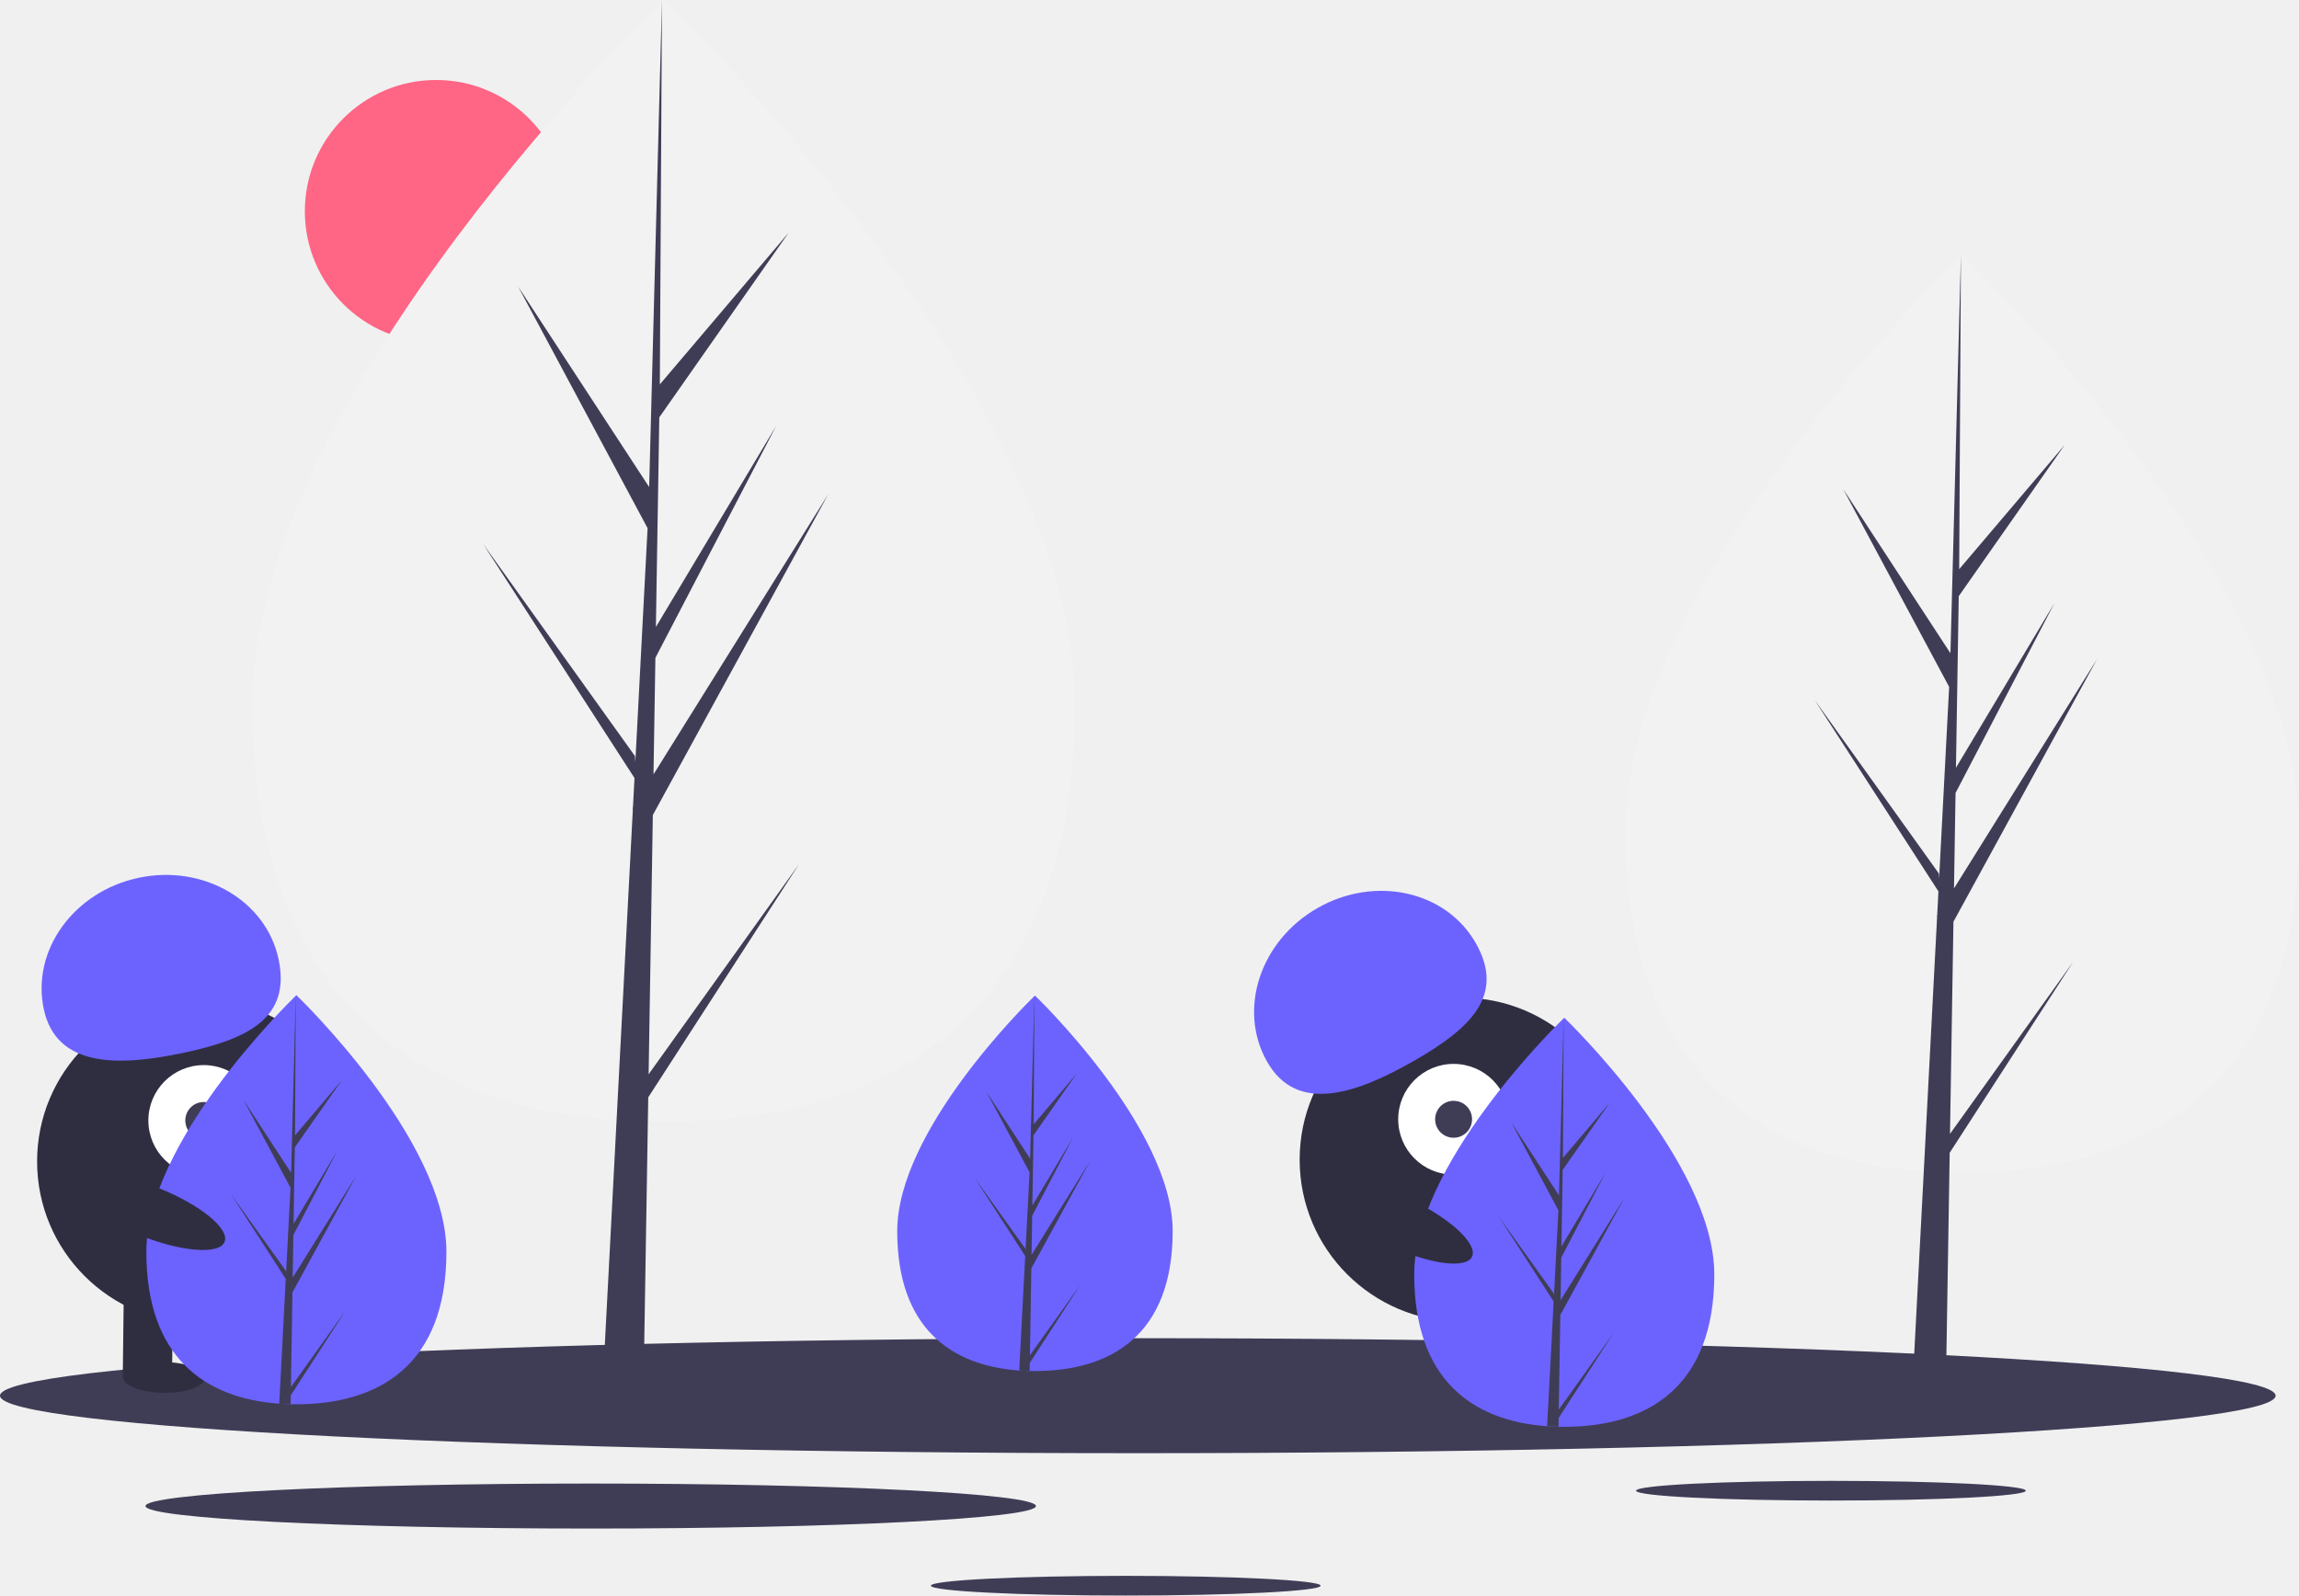
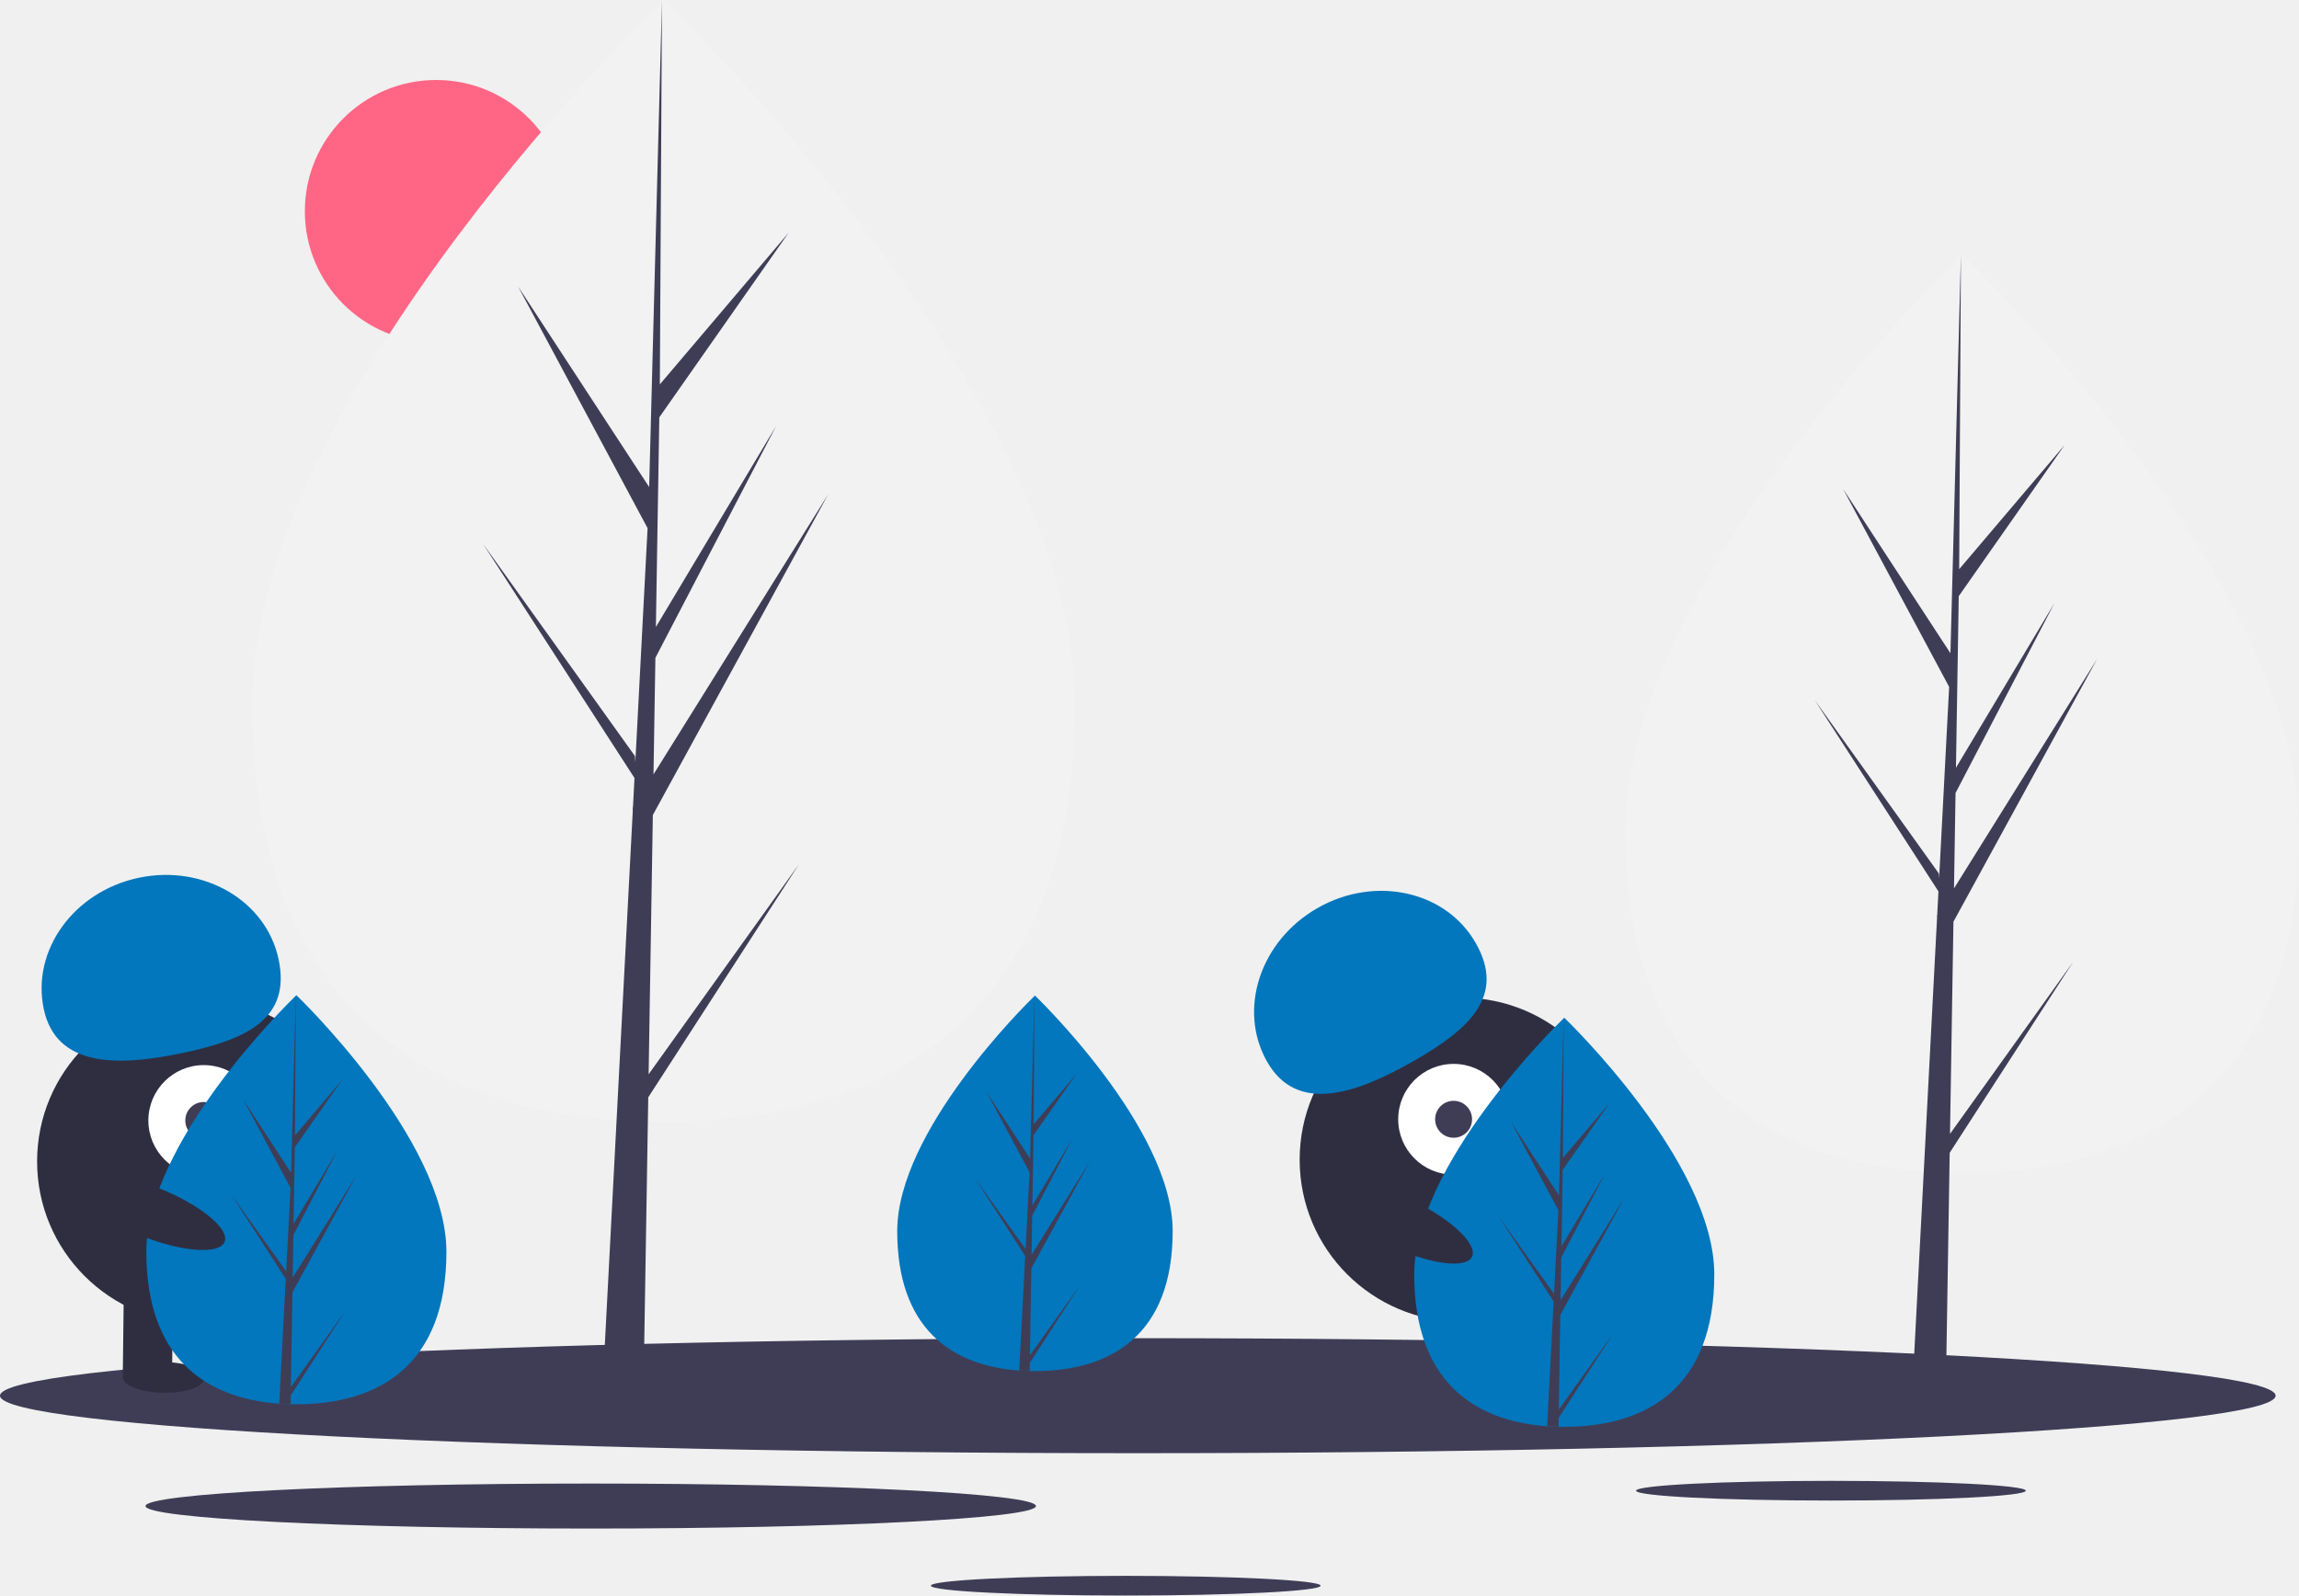
<svg xmlns="http://www.w3.org/2000/svg" id="a706cf1c-1654-439b-8fcf-310eb7aa0e00" data-name="Layer 1" width="1120.592" height="777.916" viewBox="0 0 1120.592 777.916">
  <circle cx="212.592" cy="103" r="64" fill="#ff6584" />
  <path d="M563.68,404.164c0,151.011-89.774,203.739-200.516,203.739S162.649,555.175,162.649,404.164,363.165,61.042,363.165,61.042,563.68,253.152,563.68,404.164Z" transform="translate(-39.70387 -61.04208)" fill="#f2f2f2" />
  <polygon points="316.156 523.761 318.21 397.378 403.674 241.024 318.532 377.552 319.455 320.725 378.357 207.605 319.699 305.687 319.699 305.687 321.359 203.481 384.433 113.423 321.621 187.409 322.658 0 316.138 248.096 316.674 237.861 252.547 139.704 315.646 257.508 309.671 371.654 309.493 368.625 235.565 265.329 309.269 379.328 308.522 393.603 308.388 393.818 308.449 394.99 293.29 684.589 313.544 684.589 315.974 535.005 389.496 421.285 316.156 523.761" fill="#3f3d56" />
  <path d="M1160.296,466.014c0,123.61-73.484,166.77-164.132,166.77s-164.132-43.16-164.132-166.77S996.165,185.152,996.165,185.152,1160.296,342.404,1160.296,466.014Z" transform="translate(-39.70387 -61.04208)" fill="#f2f2f2" />
  <polygon points="950.482 552.833 952.162 449.383 1022.119 321.4 952.426 433.154 953.182 386.639 1001.396 294.044 953.382 374.329 953.382 374.329 954.741 290.669 1006.369 216.952 954.954 277.514 955.804 124.11 950.467 327.188 950.906 318.811 898.414 238.464 950.064 334.893 945.173 428.327 945.027 425.847 884.514 341.294 944.844 434.608 944.232 446.293 944.123 446.469 944.173 447.428 931.764 684.478 948.343 684.478 950.332 562.037 1010.514 468.952 950.482 552.833" fill="#3f3d56" />
  <ellipse cx="554.592" cy="680.479" rx="554.592" ry="28.034" fill="#3f3d56" />
  <ellipse cx="892.445" cy="726.797" rx="94.989" ry="4.802" fill="#3f3d56" />
  <ellipse cx="548.72" cy="773.114" rx="94.989" ry="4.802" fill="#3f3d56" />
  <ellipse cx="287.944" cy="734.279" rx="217.014" ry="10.97" fill="#3f3d56" />
  <circle cx="97.084" cy="566.27" r="79" fill="#2f2e41" />
  <rect x="99.805" y="689.023" width="24" height="43" transform="translate(-31.32451 -62.31008) rotate(0.67509)" fill="#2f2e41" />
  <rect x="147.802" y="689.589" width="24" height="43" transform="translate(-31.31452 -62.87555) rotate(0.67509)" fill="#2f2e41" />
  <ellipse cx="119.546" cy="732.616" rx="7.5" ry="20" transform="translate(-654.1319 782.4795) rotate(-89.32491)" fill="#2f2e41" />
  <ellipse cx="167.554" cy="732.182" rx="7.5" ry="20" transform="translate(-606.2547 830.0553) rotate(-89.32491)" fill="#2f2e41" />
  <circle cx="99.319" cy="546.295" r="27" fill="#fff" />
  <circle cx="99.319" cy="546.295" r="9" fill="#3f3d56" />
-   <path d="M61.026,552.946c-6.042-28.641,14.688-57.265,46.3-63.934s62.138,11.143,68.18,39.784-14.978,38.93-46.591,45.599S67.068,581.587,61.026,552.946Z" transform="translate(-39.70387 -61.04208)" fill="#6c63ff" />
-   <path d="M257.296,671.384c0,55.076-32.74,74.306-73.13,74.306q-1.404,0-2.803-.031c-1.871-.04-3.725-.129-5.556-.254-36.451-2.58-64.771-22.799-64.771-74.021,0-53.008,67.739-119.896,72.827-124.846l.009-.009c.196-.192.294-.285.294-.285S257.296,616.308,257.296,671.384Z" transform="translate(-39.70387 -61.04208)" fill="#6c63ff" />
+   <path d="M61.026,552.946c-6.042-28.641,14.688-57.265,46.3-63.934s62.138,11.143,68.18,39.784-14.978,38.93-46.591,45.599S67.068,581.587,61.026,552.946Z" transform="translate(-39.70387 -61.04208)" fill="#0277BD" />
+   <path d="M257.296,671.384c0,55.076-32.74,74.306-73.13,74.306q-1.404,0-2.803-.031c-1.871-.04-3.725-.129-5.556-.254-36.451-2.58-64.771-22.799-64.771-74.021,0-53.008,67.739-119.896,72.827-124.846l.009-.009c.196-.192.294-.285.294-.285S257.296,616.308,257.296,671.384Z" transform="translate(-39.70387 -61.04208)" fill="#0277BD" />
  <path d="M181.502,737.265l26.747-37.374-26.814,41.477-.071,4.291c-1.871-.04-3.725-.129-5.556-.254l2.883-55.103-.022-.428.049-.08.272-5.204-26.881-41.58,26.965,37.677.062,1.105,2.179-41.633-23.013-42.966,23.294,35.658,2.268-86.314.009-.294v.285l-.379,68.064,22.911-26.983-23.004,32.847-.606,37.276L204.185,621.958l-21.48,41.259-.339,20.723,31.056-49.791-31.171,57.023Z" transform="translate(-39.70387 -61.04208)" fill="#3f3d56" />
  <circle cx="712.485" cy="565.415" r="79" fill="#2f2e41" />
  <rect x="741.777" y="691.824" width="24" height="43" transform="translate(-215.9946 191.864) rotate(-17.08345)" fill="#2f2e41" />
  <rect x="787.659" y="677.723" width="24" height="43" transform="matrix(0.95588, -0.29376, 0.29376, 0.95588, -209.8279, 204.7204)" fill="#2f2e41" />
  <ellipse cx="767.887" cy="732.003" rx="20" ry="7.5" transform="translate(-220.8593 196.8331) rotate(-17.08345)" fill="#2f2e41" />
  <ellipse cx="813.475" cy="716.946" rx="20" ry="7.5" transform="translate(-214.4248 209.561) rotate(-17.08345)" fill="#2f2e41" />
  <circle cx="708.522" cy="545.71" r="27" fill="#fff" />
  <circle cx="708.522" cy="545.71" r="9" fill="#3f3d56" />
-   <path d="M657.355,578.743c-14.49-25.433-3.478-59.016,24.594-75.009s62.576-8.341,77.065,17.093-2.391,41.644-30.463,57.637S671.845,604.176,657.355,578.743Z" transform="translate(-39.70387 -61.04208)" fill="#6c63ff" />
-   <path d="M611.296,661.299c0,50.557-30.054,68.21-67.13,68.21q-1.288,0-2.573-.029c-1.718-.037-3.419-.119-5.1-.233-33.461-2.368-59.457-20.929-59.457-67.948,0-48.659,62.181-110.059,66.852-114.603l.008-.008c.18-.176.27-.262.27-.262S611.296,610.742,611.296,661.299Z" transform="translate(-39.70387 -61.04208)" fill="#6c63ff" />
+   <path d="M657.355,578.743c-14.49-25.433-3.478-59.016,24.594-75.009s62.576-8.341,77.065,17.093-2.391,41.644-30.463,57.637S671.845,604.176,657.355,578.743Z" transform="translate(-39.70387 -61.04208)" fill="#0277BD" />
+   <path d="M611.296,661.299c0,50.557-30.054,68.21-67.13,68.21q-1.288,0-2.573-.029c-1.718-.037-3.419-.119-5.1-.233-33.461-2.368-59.457-20.929-59.457-67.948,0-48.659,62.181-110.059,66.852-114.603l.008-.008c.18-.176.27-.262.27-.262S611.296,610.742,611.296,661.299Z" transform="translate(-39.70387 -61.04208)" fill="#0277BD" />
  <path d="M541.72,721.774l24.553-34.307-24.614,38.074-.065,3.939c-1.718-.037-3.419-.119-5.1-.233l2.646-50.582-.02-.393.045-.074.249-4.777-24.675-38.168,24.753,34.585.057,1.014,2-38.217-21.125-39.44L541.806,625.928l2.082-79.232.008-.27v.262l-.348,62.48,21.031-24.769-21.117,30.152-.556,34.217,19.636-32.839-19.718,37.874-.311,19.023,28.508-45.706-28.614,52.344Z" transform="translate(-39.70387 -61.04208)" fill="#3f3d56" />
-   <path d="M875.296,682.384c0,55.076-32.74,74.306-73.13,74.306q-1.403,0-2.803-.031c-1.871-.04-3.725-.129-5.556-.254-36.451-2.58-64.771-22.799-64.771-74.021,0-53.008,67.739-119.896,72.827-124.846l.009-.009c.196-.192.294-.285.294-.285S875.296,627.308,875.296,682.384Z" transform="translate(-39.70387 -61.04208)" fill="#6c63ff" />
+   <path d="M875.296,682.384c0,55.076-32.74,74.306-73.13,74.306q-1.403,0-2.803-.031c-1.871-.04-3.725-.129-5.556-.254-36.451-2.58-64.771-22.799-64.771-74.021,0-53.008,67.739-119.896,72.827-124.846l.009-.009c.196-.192.294-.285.294-.285S875.296,627.308,875.296,682.384Z" transform="translate(-39.70387 -61.04208)" fill="#0277BD" />
  <path d="M799.502,748.265l26.747-37.374-26.814,41.477-.071,4.291c-1.871-.04-3.725-.129-5.556-.254l2.883-55.103-.022-.428.049-.08.272-5.204L770.108,654.011l26.965,37.677.062,1.105,2.179-41.633-23.013-42.966,23.294,35.658,2.268-86.314.009-.294v.285l-.379,68.064,22.911-26.983-23.004,32.847-.606,37.276L822.185,632.958l-21.48,41.259-.339,20.723,31.056-49.791-31.171,57.023Z" transform="translate(-39.70387 -61.04208)" fill="#3f3d56" />
  <ellipse cx="721.517" cy="656.822" rx="12.4" ry="39.5" transform="translate(-220.8352 966.2232) rotate(-64.62574)" fill="#2f2e41" />
  <ellipse cx="112.517" cy="651.822" rx="12.4" ry="39.5" transform="translate(-574.0794 452.7137) rotate(-68.15829)" fill="#2f2e41" />
</svg>
